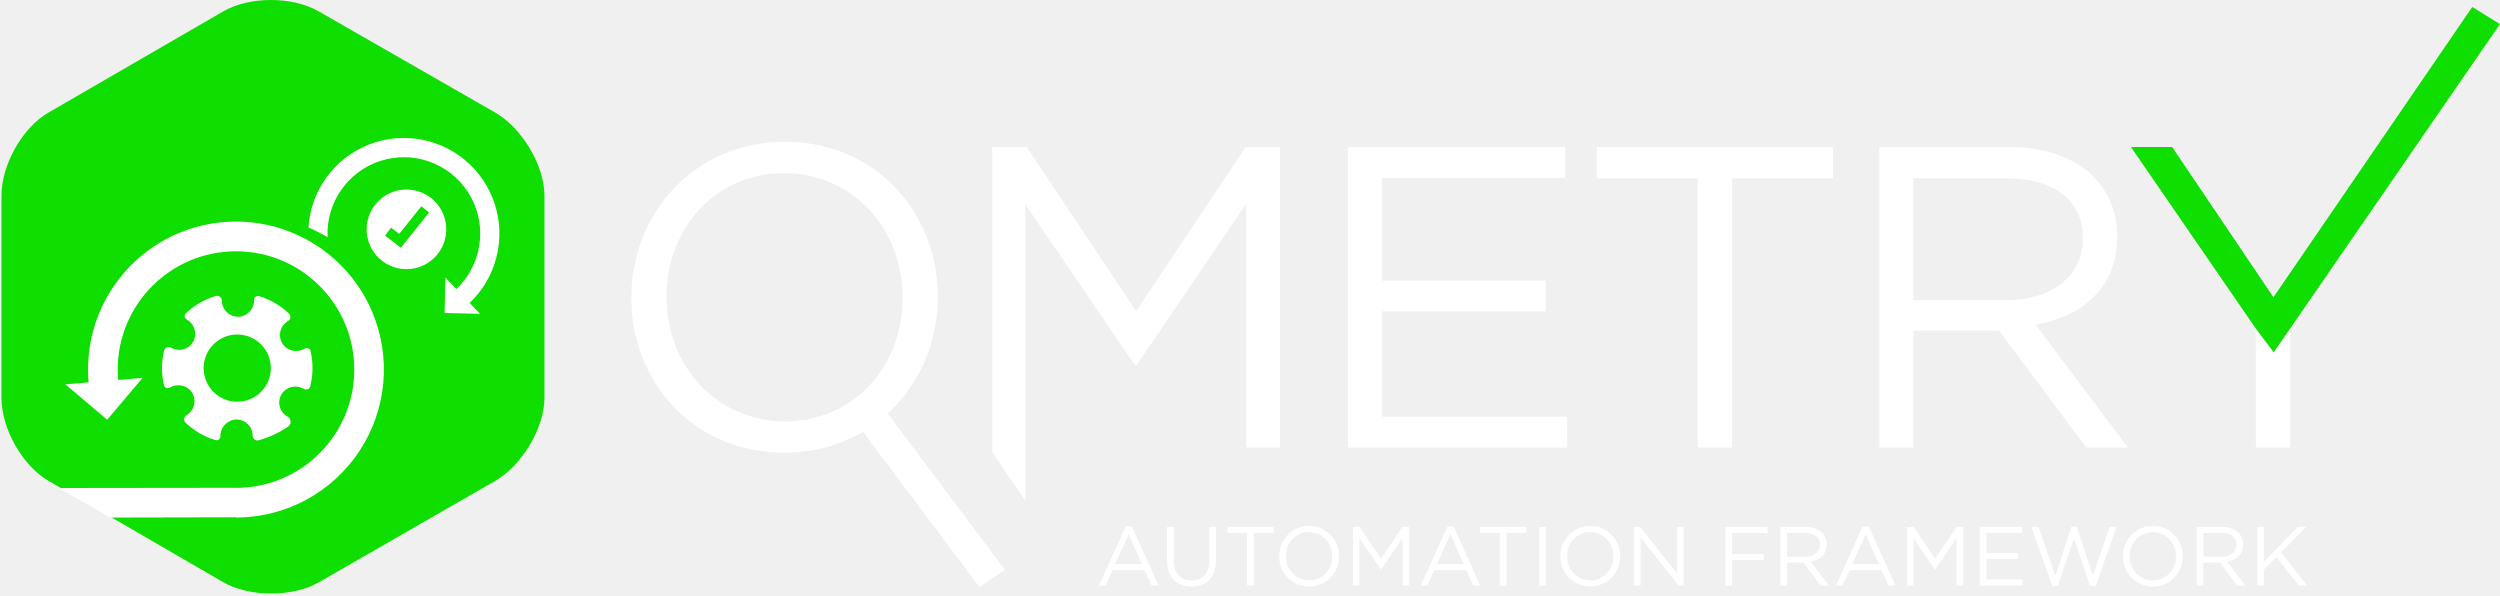
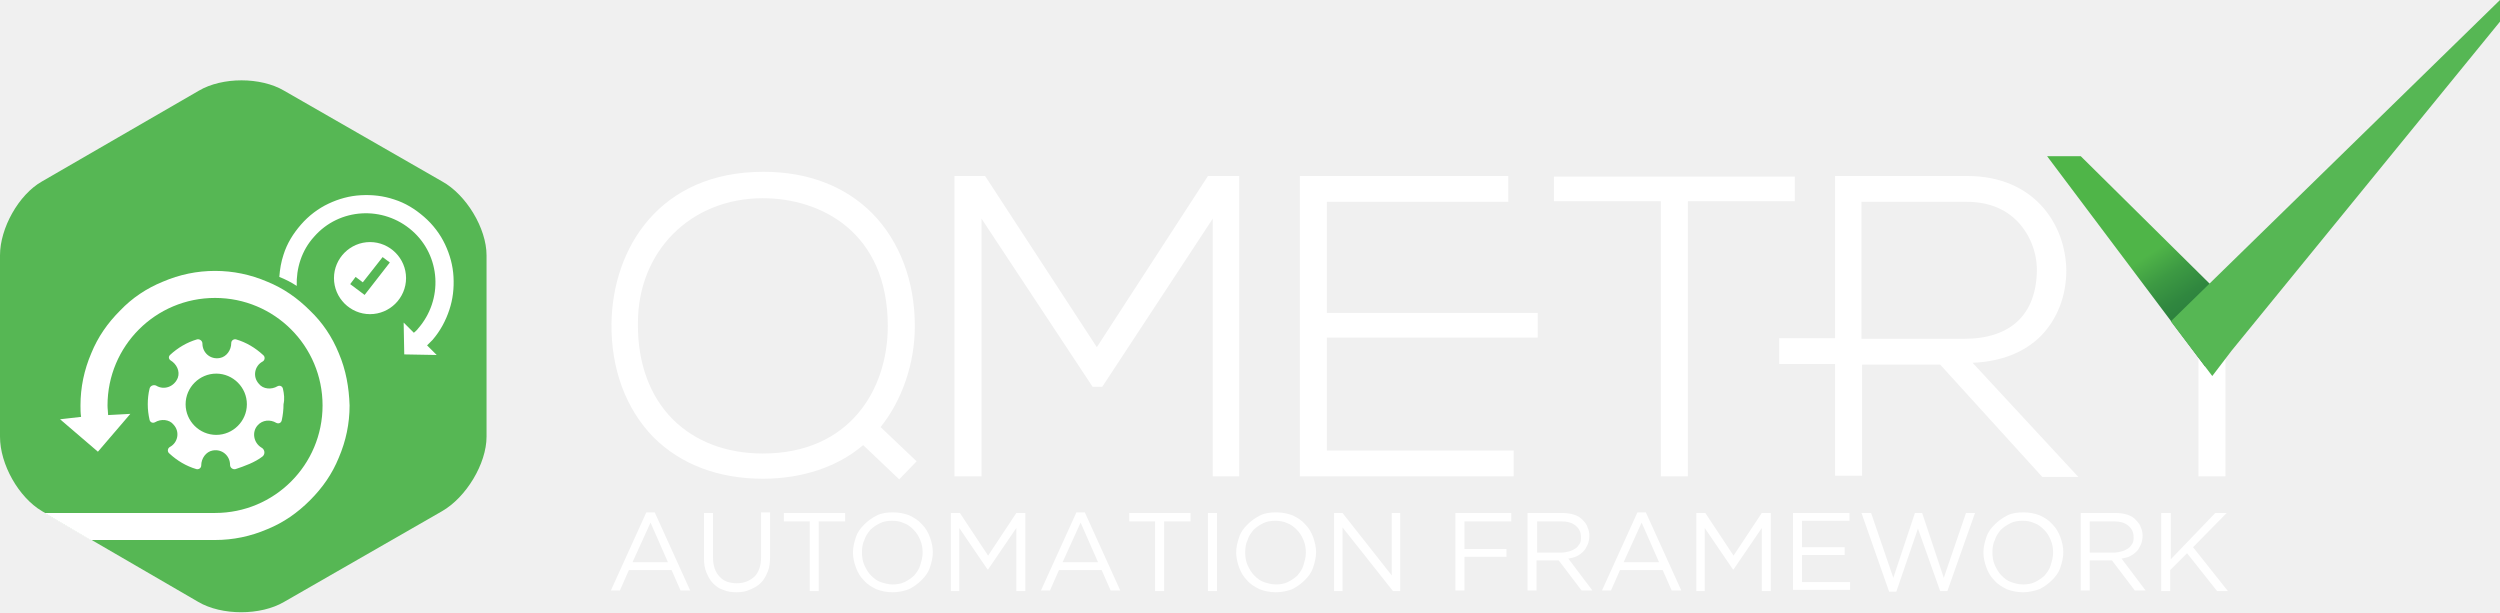
- <svg xmlns="http://www.w3.org/2000/svg" width="978px" height="233px" viewBox="0 0 978 233" version="1.1">
-   <g id="QMetry-Automation-Framework" stroke="none" stroke-width="1" fill="none" fill-rule="evenodd">
-     <g id="QMetry-Automation-Framework-Logo-WHITE-1024" transform="translate(-23, -395)">
-       <g id="QMetry-Automation-Framework-Logo-WHITE" transform="translate(23, 395)">
-         <path d="M440.348,205.967 L442.774,205.967 L453.223,229.061 L450.438,229.061 L447.753,223 L435.271,223 L432.551,229.061 L429.899,229.061 L440.348,205.967 Z M446.734,220.675 L441.526,208.98 L436.286,220.675 L446.734,220.675 Z" id="Shape" fill="#FFFFFF" fill-rule="nonzero" />
-         <path d="M456.566,219.463 L456.566,206.132 L459.154,206.132 L459.154,219.299 C459.154,224.246 461.774,227.029 466.163,227.029 C470.388,227.029 473.073,224.481 473.073,219.463 L473.073,206.132 L475.661,206.132 L475.661,219.266 C475.661,225.949 471.829,229.421 466.097,229.421 C460.434,229.421 456.566,225.955 456.566,219.463 Z" id="Path" fill="#FFFFFF" />
-         <polygon id="Path" fill="#FFFFFF" points="487.857 208.522 480.159 208.522 480.159 206.132 498.171 206.132 498.171 208.522 490.473 208.522 490.473 229.061 487.857 229.061" />
-         <path d="M500.435,217.662 L500.435,217.597 C500.363,213.38 502.568,209.451 506.204,207.314 C509.84,205.178 514.344,205.165 517.992,207.281 C521.641,209.396 523.867,213.312 523.82,217.53 L523.82,217.597 C523.891,221.813 521.687,225.742 518.051,227.878 C514.414,230.015 509.91,230.027 506.262,227.911 C502.614,225.796 500.387,221.879 500.435,217.662 Z M521.133,217.662 L521.133,217.597 C521.228,215.132 520.32,212.734 518.617,210.951 C516.914,209.167 514.561,208.15 512.095,208.131 C509.641,208.136 507.296,209.142 505.601,210.916 C503.906,212.69 503.008,215.079 503.115,217.531 L503.115,217.598 C503.021,220.062 503.929,222.46 505.632,224.244 C507.336,226.028 509.689,227.045 512.155,227.063 C514.609,227.058 516.954,226.052 518.649,224.277 C520.343,222.503 521.241,220.114 521.133,217.662 Z" id="Shape" fill="#FFFFFF" fill-rule="nonzero" />
-         <polygon id="Path" fill="#FFFFFF" points="529.297 206.132 531.917 206.132 540.269 218.644 548.622 206.132 551.241 206.132 551.241 229.061 548.648 229.061 548.648 210.488 540.296 222.772 540.167 222.772 531.815 210.516 531.815 229.056 529.292 229.056" />
-         <path d="M566.217,205.967 L568.644,205.967 L579.091,229.061 L576.308,229.061 L573.621,223 L561.146,223 L558.428,229.061 L555.775,229.061 L566.217,205.967 Z M572.603,220.675 L567.397,208.98 L562.156,220.675 L572.603,220.675 Z" id="Shape" fill="#FFFFFF" fill-rule="nonzero" />
-         <polygon id="Path" fill="#FFFFFF" points="586.726 208.522 579.029 208.522 579.029 206.132 597.044 206.132 597.044 208.522 589.347 208.522 589.347 229.061 586.726 229.061" />
-         <polygon id="Path" fill="#FFFFFF" points="602.125 206.132 604.713 206.132 604.713 229.061 602.125 229.061" />
-         <path d="M610.41,217.662 L610.41,217.597 C610.357,213.391 612.566,209.482 616.194,207.357 C619.823,205.232 624.313,205.219 627.954,207.323 C631.595,209.427 633.825,213.324 633.796,217.53 L633.796,217.597 C633.849,221.802 631.64,225.711 628.012,227.836 C624.383,229.961 619.893,229.974 616.252,227.869 C612.611,225.765 610.381,221.867 610.41,217.662 Z M631.111,217.662 L631.111,217.597 C631.206,215.132 630.298,212.734 628.594,210.95 C626.891,209.167 624.537,208.149 622.071,208.131 C619.618,208.136 617.272,209.142 615.577,210.916 C613.882,212.69 612.985,215.079 613.092,217.531 L613.092,217.598 C612.997,220.062 613.905,222.46 615.609,224.244 C617.312,226.028 619.666,227.045 622.132,227.063 C624.586,227.059 626.933,226.054 628.628,224.279 C630.324,222.504 631.222,220.114 631.115,217.662 L631.111,217.662 Z" id="Shape" fill="#FFFFFF" fill-rule="nonzero" />
-         <polygon id="Path" fill="#FFFFFF" points="639.277 206.132 641.704 206.132 656.143 224.508 656.143 206.132 658.665 206.132 658.665 229.061 656.602 229.061 641.799 210.258 641.799 229.061 639.277 229.061" />
-         <polygon id="Path" fill="#FFFFFF" points="674.986 206.132 691.465 206.132 691.465 208.522 677.574 208.522 677.574 216.711 689.989 216.711 689.989 219.071 677.574 219.071 677.574 229.061 674.986 229.061" />
-         <path d="M696.478,206.132 L706.336,206.132 C708.726,206.002 711.07,206.826 712.854,208.423 C714.021,209.636 714.657,211.263 714.623,212.945 L714.623,213.011 C714.623,216.809 712.002,219.037 708.4,219.692 L715.437,229.061 L712.261,229.061 L705.61,220.151 L699.058,220.151 L699.058,229.061 L696.471,229.061 L696.478,206.132 Z M706.109,217.825 C709.547,217.825 712.002,216.057 712.002,213.109 L712.002,213.043 C712.002,210.227 709.841,208.522 706.14,208.522 L699.065,208.522 L699.065,217.825 L706.109,217.825 Z" id="Shape" fill="#FFFFFF" fill-rule="nonzero" />
-         <path d="M728.649,205.967 L731.076,205.967 L741.524,229.061 L738.739,229.061 L736.055,223 L723.571,223 L720.853,229.061 L718.2,229.061 L728.649,205.967 Z M735.036,220.675 L729.827,208.98 L724.586,220.675 L735.036,220.675 Z" id="Shape" fill="#FFFFFF" fill-rule="nonzero" />
-         <polygon id="Path" fill="#FFFFFF" points="746.047 206.132 748.666 206.132 757.019 218.644 765.371 206.132 767.991 206.132 767.991 229.061 765.404 229.061 765.404 210.488 757.051 222.772 756.92 222.772 748.568 210.516 748.568 229.056 746.047 229.056" />
-         <polygon id="Path" fill="#FFFFFF" points="774.483 206.132 791.056 206.132 791.056 208.49 777.071 208.49 777.071 216.319 789.582 216.319 789.582 218.674 777.071 218.674 777.071 226.699 791.22 226.699 791.22 229.057 774.483 229.057" />
-         <polygon id="Path" fill="#FFFFFF" points="794.665 206.132 797.481 206.132 804.034 225.228 810.323 206.065 812.45 206.065 818.739 225.227 825.291 206.131 828.01 206.131 819.822 229.223 817.627 229.223 811.338 210.617 805.017 229.223 802.855 229.223" />
-         <path d="M830.505,217.662 L830.505,217.597 C830.434,213.379 832.638,209.45 836.275,207.313 C839.911,205.177 844.416,205.164 848.064,207.28 C851.713,209.395 853.94,213.312 853.892,217.53 L853.892,217.597 C853.964,221.814 851.759,225.743 848.123,227.879 C844.486,230.016 839.981,230.028 836.333,227.912 C832.684,225.797 830.457,221.88 830.505,217.662 Z M851.207,217.662 L851.207,217.597 C851.301,215.132 850.393,212.734 848.689,210.95 C846.986,209.167 844.632,208.149 842.166,208.131 C839.712,208.136 837.367,209.142 835.672,210.916 C833.977,212.69 833.08,215.079 833.187,217.531 L833.187,217.598 C833.093,220.062 834.001,222.46 835.704,224.244 C837.407,226.027 839.761,227.044 842.227,227.063 C844.681,227.058 847.026,226.052 848.721,224.278 C850.416,222.503 851.314,220.114 851.207,217.662 Z" id="Shape" fill="#FFFFFF" fill-rule="nonzero" />
-         <path d="M859.368,206.132 L869.228,206.132 C871.618,206.003 873.962,206.827 875.746,208.423 C876.912,209.636 877.549,211.263 877.515,212.945 L877.515,213.011 C877.515,216.809 874.895,219.037 871.292,219.692 L878.33,229.061 L875.152,229.061 L868.505,220.151 L861.953,220.151 L861.953,229.061 L859.365,229.061 L859.368,206.132 Z M868.998,217.825 C872.437,217.825 874.894,216.057 874.894,213.109 L874.894,213.043 C874.894,210.227 872.733,208.522 869.031,208.522 L861.957,208.522 L861.957,217.825 L868.998,217.825 Z" id="Shape" fill="#FFFFFF" fill-rule="nonzero" />
-         <polygon id="Path" fill="#FFFFFF" points="883.061 206.132 885.648 206.132 885.648 219.823 898.814 206.132 902.155 206.132 892.327 216.155 902.578 229.061 899.335 229.061 890.525 217.957 885.645 222.903 885.645 229.061 883.061 229.061" />
-         <polygon id="Path" fill="#FFFFFF" points="895.923 121.105 895.923 175.081 882.49 175.081 882.49 121.273" />
-         <path d="M246.968,116.625 L246.968,116.289 C246.968,83.87 271.321,55.484 307.094,55.484 C342.868,55.484 366.881,83.535 366.881,115.953 L366.881,116.289 C366.881,148.707 342.529,177.095 306.756,177.095 C270.982,177.095 246.968,149.042 246.968,116.625 Z M353.111,116.625 L353.111,116.289 C353.111,89.581 333.63,67.747 306.76,67.747 C279.889,67.747 260.74,89.246 260.74,115.954 L260.74,116.29 C260.74,142.996 280.224,164.832 307.092,164.832 C333.96,164.832 353.111,143.331 353.111,116.625 Z" id="Shape" fill="#FFFFFF" fill-rule="nonzero" />
-         <polygon id="Path" fill="#FFFFFF" points="527.274 57.5 612.257 57.5 612.257 69.594 540.545 69.594 540.545 109.738 604.701 109.738 604.701 121.834 540.543 121.834 540.543 162.985 613.097 162.985 613.097 175.078 527.274 175.078" />
-         <polygon id="Path" fill="#FFFFFF" points="664.154 69.762 624.686 69.762 624.686 57.505 717.058 57.505 717.058 69.762 677.589 69.762 677.589 175.078 664.154 175.078" />
-         <path d="M735.196,57.5 L785.747,57.5 C800.186,57.5 811.779,61.869 819.168,69.258 C825.15,75.473 828.413,83.812 828.239,92.437 L828.239,92.773 C828.239,112.257 814.803,123.679 796.326,127.04 L832.436,175.078 L816.148,175.078 L782.052,129.391 L748.465,129.391 L748.465,175.078 L735.196,175.078 L735.196,57.5 Z M784.573,117.465 C802.209,117.465 814.805,108.395 814.805,93.278 L814.805,92.942 C814.805,78.5 803.719,69.763 784.741,69.763 L748.46,69.763 L748.46,117.465 L784.573,117.465 Z" id="Shape" fill="#FFFFFF" fill-rule="nonzero" />
-         <polygon id="Path" fill="#0EDE00" points="882.49 128.55 833.615 57.5 849.739 57.5 889.371 116.289 967.15 2.732 977.979 9.438 889.474 137.845" />
-         <polygon id="Path" fill="#FFFFFF" points="393.105 222.871 383.19 229.665 331.269 160.452 341.185 153.657" />
-         <polygon id="Path" fill="#FFFFFF" points="487.302 57.5 444.476 121.664 401.649 57.5 388.213 57.5 388.213 177.051 401.145 195.924 401.145 80.008 443.972 142.828 444.644 142.828 487.471 79.84 487.471 175.079 500.738 175.079 500.738 57.5" />
-         <path d="M0.578,76.502 C0.578,64.609 8.633,50.004 18.934,44.055 L87.32,4.46 C97.62,-1.487 114.385,-1.487 124.693,4.46 L193.759,44.055 C204.059,50.002 212.986,64.607 212.986,76.502 L212.986,155.691 C212.986,167.59 204.006,182.189 193.712,188.137 L124.864,227.727 C114.564,233.674 97.571,233.674 87.27,227.727 L18.999,188.133 C8.699,182.187 0.575,167.586 0.575,155.688 L0.578,76.502 Z" id="Path" fill="#0EDE00" />
-         <path d="M193.405,103.329 C198.058,89.558 194.309,74.337 183.793,64.303 C173.276,54.268 157.898,51.239 144.362,56.534 C130.826,61.83 121.585,74.491 120.668,88.999 C123.242,90.094 125.742,91.356 128.152,92.778 C127.522,79.32 135.977,67.105 148.794,62.956 C161.611,58.808 175.618,63.752 182.992,75.027 C190.366,86.303 189.282,101.119 180.345,111.2 C179.762,111.858 179.155,112.484 178.525,113.079 L174.244,108.6 L173.93,122.451 L187.78,122.766 L183.706,118.502 C184.484,117.762 185.233,116.986 185.952,116.175 C189.276,112.438 191.811,108.069 193.405,103.329 Z" id="Path" fill="#FFFFFF" />
-         <path d="M80.821,87.835 C53.827,93.305 34.428,117.045 34.445,144.591 C34.445,146.27 34.516,147.937 34.658,149.593 L25.558,150.353 L41.933,164.203 L55.782,147.831 L46.226,148.629 C46.111,147.298 46.052,145.952 46.05,144.591 C46.045,119.038 66.751,98.318 92.301,98.308 C117.852,98.298 138.573,119.002 138.588,144.555 C138.603,170.109 117.906,190.837 92.355,190.857 L92.355,190.823 L23.053,190.905 L43.074,202.464 L92.359,202.359 L92.359,202.464 C111.748,202.439 129.837,192.71 140.546,176.545 C151.255,160.381 153.163,139.928 145.627,122.062 C134.923,96.682 107.815,82.366 80.821,87.835 Z" id="Path" fill="#FFFFFF" />
-         <path d="M159.008,74.141 C152.709,74.141 147.03,77.935 144.619,83.755 C142.209,89.575 143.541,96.274 147.994,100.728 C152.448,105.183 159.146,106.516 164.965,104.105 C170.785,101.695 174.579,96.015 174.579,89.716 C174.579,81.115 167.608,74.142 159.008,74.141 Z M156.823,96.911 L150.635,92.16 L153.006,89.065 L156.173,91.493 L164.826,80.692 L167.868,83.131 L156.823,96.911 Z" id="Shape" fill="#FFFFFF" fill-rule="nonzero" />
-         <path d="M121.489,137.352 C121.379,136.881 121.053,136.49 120.609,136.297 C120.165,136.105 119.656,136.134 119.237,136.375 C116.615,137.962 113.242,137.508 111.134,135.283 C109.867,133.865 109.305,131.952 109.604,130.074 C109.902,128.195 111.03,126.551 112.674,125.595 C113.179,125.305 113.518,124.792 113.588,124.213 C113.659,123.634 113.452,123.056 113.031,122.653 C109.726,119.513 105.735,117.186 101.375,115.857 C100.916,115.716 100.418,115.801 100.032,116.086 C99.645,116.37 99.417,116.821 99.415,117.301 C99.479,120.366 97.398,123.061 94.417,123.774 C92.556,124.163 90.618,123.694 89.14,122.496 C87.663,121.299 86.802,119.5 86.797,117.598 C86.796,117.005 86.517,116.448 86.042,116.092 C85.568,115.737 84.953,115.627 84.385,115.794 C80.024,117.105 76.028,119.413 72.713,122.535 C72.365,122.86 72.192,123.331 72.246,123.804 C72.3,124.278 72.574,124.697 72.986,124.937 C75.671,126.414 76.964,129.562 76.092,132.501 C75.5,134.309 74.126,135.754 72.35,136.437 C70.574,137.119 68.585,136.966 66.935,136.02 C66.426,135.725 65.809,135.687 65.268,135.916 C64.727,136.145 64.325,136.616 64.183,137.186 C63.118,141.618 63.1,146.236 64.132,150.676 C64.243,151.146 64.571,151.535 65.014,151.727 C65.458,151.918 65.966,151.888 66.384,151.647 C69.006,150.06 72.379,150.514 74.487,152.739 C75.755,154.157 76.318,156.07 76.02,157.948 C75.722,159.827 74.595,161.472 72.951,162.428 C72.445,162.719 72.106,163.231 72.036,163.81 C71.966,164.389 72.173,164.967 72.594,165.371 C75.899,168.511 79.89,170.837 84.25,172.166 C84.709,172.307 85.207,172.223 85.594,171.938 C85.981,171.653 86.209,171.202 86.211,170.722 C86.147,167.658 88.227,164.963 91.208,164.249 C93.069,163.86 95.007,164.33 96.484,165.527 C97.962,166.724 98.822,168.523 98.828,170.425 C98.826,171.017 99.103,171.575 99.576,171.931 C100.049,172.286 100.662,172.398 101.23,172.232 C105.358,171.082 109.267,169.254 112.795,166.822 C113.432,166.339 113.769,165.558 113.684,164.763 C113.599,163.968 113.105,163.276 112.38,162.939 C110.736,161.983 109.608,160.339 109.31,158.46 C109.012,156.582 109.575,154.669 110.843,153.251 C112.951,151.026 116.324,150.572 118.946,152.159 C119.394,152.418 119.938,152.452 120.415,152.251 C120.892,152.049 121.246,151.635 121.373,151.133 C122.506,146.616 122.548,141.893 121.494,137.356 L121.489,137.352 Z M92.809,157.16 C87.492,157.16 82.698,153.957 80.663,149.044 C78.628,144.131 79.753,138.476 83.512,134.716 C87.272,130.955 92.927,129.83 97.839,131.866 C102.752,133.901 105.955,138.696 105.954,144.013 C105.954,151.274 100.069,157.16 92.809,157.16 Z" id="Shape" fill="#FFFFFF" fill-rule="nonzero" />
-       </g>
-     </g>
+ <svg xmlns="http://www.w3.org/2000/svg" version="1.1" id="Layer_1" x="0px" y="0px" viewBox="0 0 416.2 101.9" enable-background="new 0 0 416.2 101.9" xml:space="preserve">
+   <path fill="#56B754" d="M0,42.5C0,38,3.1,32.4,7,30.2l26.1-15.1c3.9-2.3,10.3-2.3,14.2,0l26.3,15.1C77.6,32.4,81,38,81,42.5v30.2  c0,4.5-3.4,10.1-7.4,12.4l-26.3,15.1c-3.9,2.3-10.4,2.3-14.3,0L7,85.1c-3.9-2.3-7-7.8-7-12.4V42.5z" />
+   <path fill="#FFFFFF" d="M56.4,58.8c-1.1-2.7-2.7-5.1-4.8-7.1c-2.1-2.1-4.4-3.7-7.1-4.8c-2.8-1.2-5.7-1.8-8.7-1.8  c-3,0-5.9,0.6-8.7,1.8c-2.7,1.1-5.1,2.7-7.1,4.8c-2.1,2.1-3.7,4.4-4.8,7.1c-1.2,2.8-1.8,5.7-1.8,8.7c0,0.6,0,1.3,0.1,1.9L10,69.8  l6.3,5.4l5.4-6.3L18,69.1c0-0.5-0.1-1-0.1-1.6c0-9.9,8-17.9,17.9-17.9s17.9,8,17.9,17.9c0,9.9-8,17.9-17.9,17.9v0l-28.4,0l7.7,4.5  l20.7,0v0c3,0,5.9-0.6,8.7-1.8c2.7-1.1,5-2.7,7.1-4.8c2.1-2.1,3.7-4.4,4.8-7.1c1.2-2.8,1.8-5.7,1.8-8.7  C58.1,64.5,57.6,61.6,56.4,58.8z" />
+   <path fill="#FFFFFF" d="M74.8,51.6c0.6-1.8,0.8-3.6,0.7-5.5c-0.1-1.9-0.6-3.7-1.4-5.4c-0.8-1.7-2-3.3-3.5-4.6  c-1.5-1.3-3.1-2.3-5-2.9c-1.8-0.6-3.6-0.8-5.5-0.7c-1.9,0.1-3.7,0.6-5.4,1.4c-1.7,0.8-3.3,2-4.6,3.5c-1.3,1.5-2.3,3.1-2.9,5  c-0.4,1.2-0.6,2.4-0.7,3.7c1,0.4,2,0.9,2.9,1.5c-0.1-2.9,0.8-5.9,2.9-8.2c4.2-4.8,11.5-5.2,16.3-1c4.8,4.2,5.2,11.5,1,16.3  c-0.2,0.3-0.5,0.5-0.7,0.7l-1.7-1.7L67.3,59l5.4,0.1l-1.6-1.6c0.3-0.3,0.6-0.6,0.9-0.9C73.3,55.1,74.2,53.4,74.8,51.6z" />
+   <path fill="#FFFFFF" d="M61.6,40.3c-3.3,0-6,2.7-6,6c0,3.3,2.7,6,6,6c3.3,0,6-2.7,6-6C67.6,43,64.9,40.3,61.6,40.3z M60.7,49.1  l-2.4-1.8l0.9-1.2l1.2,0.9l3.3-4.2l1.2,0.9L60.7,49.1z" />
+   <g>
+     <polygon fill="#FFFFFF" points="206.3,29.3 206.3,79.3 201.9,79.3 201.9,36.4 183.5,64.4 181.9,64.4 163.4,36.4 163.4,79.3    158.9,79.3 158.9,29.3 164,29.3 182.6,57.8 201.1,29.3  " />
+   </g>
+   <g>
+     <path fill="#FFFFFF" d="M107.6,85.3h1.4l5.9,13h-1.6l-1.5-3.4h-7.1l-1.5,3.4h-1.5L107.6,85.3z M111.2,93.6l-2.9-6.6l-3,6.6H111.2z" />
+     <path fill="#FFFFFF" d="M122.6,98.6c-0.8,0-1.5-0.1-2.2-0.4c-0.7-0.2-1.2-0.6-1.7-1.1c-0.5-0.5-0.8-1.1-1.1-1.8   c-0.3-0.7-0.4-1.5-0.4-2.4v-7.5h1.5v7.4c0,1.4,0.4,2.5,1.1,3.2c0.7,0.8,1.7,1.1,2.9,1.1c1.2,0,2.1-0.4,2.9-1.1   c0.7-0.7,1.1-1.8,1.1-3.2v-7.5h1.5v7.4c0,1-0.1,1.8-0.4,2.5s-0.6,1.3-1.1,1.8s-1,0.8-1.7,1.1C124.2,98.5,123.4,98.6,122.6,98.6z" />
+     <path fill="#FFFFFF" d="M134.9,86.8h-4.4v-1.4h10.2v1.4h-4.4v11.6h-1.5V86.8z" />
+     <path fill="#FFFFFF" d="M148.6,98.6c-1,0-1.9-0.2-2.7-0.5c-0.8-0.4-1.5-0.8-2.1-1.5c-0.6-0.6-1-1.3-1.3-2.1   c-0.3-0.8-0.5-1.7-0.5-2.5v0c0-0.9,0.2-1.7,0.5-2.6s0.8-1.5,1.4-2.1c0.6-0.6,1.3-1.1,2.1-1.5c0.8-0.4,1.7-0.5,2.7-0.5   c1,0,1.9,0.2,2.7,0.5c0.8,0.4,1.5,0.8,2.1,1.5c0.6,0.6,1,1.3,1.3,2.1c0.3,0.8,0.5,1.7,0.5,2.5v0c0,0.9-0.2,1.7-0.5,2.6   s-0.8,1.5-1.4,2.1c-0.6,0.6-1.3,1.1-2.1,1.5C150.5,98.4,149.6,98.6,148.6,98.6z M148.6,97.3c0.7,0,1.4-0.1,2-0.4   c0.6-0.3,1.2-0.7,1.6-1.1c0.4-0.5,0.8-1,1-1.7s0.4-1.3,0.4-2.1v0c0-0.7-0.1-1.4-0.4-2.1s-0.6-1.2-1.1-1.7c-0.5-0.5-1-0.9-1.6-1.1   c-0.6-0.3-1.3-0.4-2-0.4c-0.7,0-1.4,0.1-2,0.4s-1.2,0.7-1.6,1.1c-0.4,0.5-0.8,1-1,1.7c-0.3,0.6-0.4,1.3-0.4,2.1v0   c0,0.7,0.1,1.4,0.4,2.1c0.3,0.6,0.6,1.2,1.1,1.7s1,0.9,1.6,1.1C147.2,97.1,147.9,97.3,148.6,97.3z" />
+     <path fill="#FFFFFF" d="M158.3,85.4h1.5l4.7,7.1l4.7-7.1h1.5v13h-1.5V87.9l-4.7,6.9h-0.1l-4.7-6.9v10.5h-1.4V85.4z" />
+     <path fill="#FFFFFF" d="M179.2,85.3h1.4l5.9,13h-1.6l-1.5-3.4h-7.1l-1.5,3.4h-1.5L179.2,85.3z M182.8,93.6l-2.9-6.6l-3,6.6H182.8z" />
+     <path fill="#FFFFFF" d="M192.4,86.8h-4.4v-1.4h10.2v1.4h-4.4v11.6h-1.5V86.8z" />
+     <path fill="#FFFFFF" d="M201.1,85.4h1.5v13h-1.5V85.4z" />
+     <path fill="#FFFFFF" d="M212.4,98.6c-1,0-1.9-0.2-2.7-0.5c-0.8-0.4-1.5-0.8-2.1-1.5c-0.6-0.6-1-1.3-1.3-2.1   c-0.3-0.8-0.5-1.7-0.5-2.5v0c0-0.9,0.2-1.7,0.5-2.6s0.8-1.5,1.4-2.1c0.6-0.6,1.3-1.1,2.1-1.5c0.8-0.4,1.7-0.5,2.7-0.5   c1,0,1.9,0.2,2.7,0.5c0.8,0.4,1.5,0.8,2.1,1.5c0.6,0.6,1,1.3,1.3,2.1c0.3,0.8,0.5,1.7,0.5,2.5v0c0,0.9-0.2,1.7-0.5,2.6   s-0.8,1.5-1.4,2.1c-0.6,0.6-1.3,1.1-2.1,1.5C214.3,98.4,213.4,98.6,212.4,98.6z M212.4,97.3c0.7,0,1.4-0.1,2-0.4   c0.6-0.3,1.2-0.7,1.6-1.1c0.4-0.5,0.8-1,1-1.7s0.4-1.3,0.4-2.1v0c0-0.7-0.1-1.4-0.4-2.1s-0.6-1.2-1.1-1.7c-0.5-0.5-1-0.9-1.6-1.1   c-0.6-0.3-1.3-0.4-2-0.4c-0.7,0-1.4,0.1-2,0.4s-1.2,0.7-1.6,1.1c-0.4,0.5-0.8,1-1,1.7c-0.3,0.6-0.4,1.3-0.4,2.1v0   c0,0.7,0.1,1.4,0.4,2.1c0.3,0.6,0.6,1.2,1.1,1.7s1,0.9,1.6,1.1C211,97.1,211.7,97.3,212.4,97.3z" />
+     <path fill="#FFFFFF" d="M222.1,85.4h1.4l8.2,10.4V85.4h1.4v13h-1.2l-8.4-10.6v10.6h-1.4V85.4z" />
+     <path fill="#FFFFFF" d="M242.3,85.4h9.3v1.4h-7.8v4.6h7v1.3h-7v5.6h-1.5V85.4z" />
+     <path fill="#FFFFFF" d="M254.4,85.4h5.6c0.8,0,1.5,0.1,2.1,0.3c0.6,0.2,1.1,0.5,1.5,1c0.3,0.3,0.6,0.7,0.7,1.1   c0.2,0.4,0.3,0.9,0.3,1.4v0c0,0.5-0.1,1-0.3,1.5c-0.2,0.4-0.4,0.8-0.7,1.1s-0.7,0.6-1.1,0.8c-0.4,0.2-0.9,0.3-1.4,0.4l4,5.3h-1.8   l-3.8-5h-3.7v5h-1.5V85.4z M259.9,92c0.5,0,0.9-0.1,1.3-0.2c0.4-0.1,0.8-0.3,1.1-0.5c0.3-0.2,0.5-0.5,0.7-0.8   c0.2-0.3,0.2-0.7,0.2-1.1v0c0-0.8-0.3-1.4-0.9-1.9s-1.4-0.7-2.4-0.7h-4V92H259.9z" />
+     <path fill="#FFFFFF" d="M272.6,85.3h1.4l5.9,13h-1.6l-1.5-3.4h-7.1l-1.5,3.4h-1.5L272.6,85.3z M276.2,93.6l-2.9-6.6l-3,6.6H276.2z" />
+     <path fill="#FFFFFF" d="M282.4,85.4h1.5l4.7,7.1l4.7-7.1h1.5v13h-1.5V87.9l-4.7,6.9h-0.1l-4.7-6.9v10.5h-1.4V85.4z" />
+     <path fill="#FFFFFF" d="M298.5,85.4h9.4v1.3H300v4.4h7.1v1.3H300v4.5h8v1.3h-9.5V85.4z" />
+     <path fill="#FFFFFF" d="M309.9,85.4h1.6l3.7,10.8l3.6-10.8h1.2l3.6,10.8l3.7-10.8h1.5l-4.6,13h-1.2L319.3,88l-3.6,10.5h-1.2   L309.9,85.4z" />
+     <path fill="#FFFFFF" d="M336.8,98.6c-1,0-1.9-0.2-2.7-0.5c-0.8-0.4-1.5-0.8-2.1-1.5c-0.6-0.6-1-1.3-1.3-2.1   c-0.3-0.8-0.5-1.7-0.5-2.5v0c0-0.9,0.2-1.7,0.5-2.6s0.8-1.5,1.4-2.1c0.6-0.6,1.3-1.1,2.1-1.5c0.8-0.4,1.7-0.5,2.7-0.5   c1,0,1.9,0.2,2.7,0.5c0.8,0.4,1.5,0.8,2.1,1.5c0.6,0.6,1,1.3,1.3,2.1c0.3,0.8,0.5,1.7,0.5,2.5v0c0,0.9-0.2,1.7-0.5,2.6   s-0.8,1.5-1.4,2.1c-0.6,0.6-1.3,1.1-2.1,1.5C338.6,98.4,337.7,98.6,336.8,98.6z M336.8,97.3c0.7,0,1.4-0.1,2-0.4   c0.6-0.3,1.2-0.7,1.6-1.1c0.4-0.5,0.8-1,1-1.7s0.4-1.3,0.4-2.1v0c0-0.7-0.1-1.4-0.4-2.1s-0.6-1.2-1.1-1.7c-0.5-0.5-1-0.9-1.6-1.1   c-0.6-0.3-1.3-0.4-2-0.4c-0.7,0-1.4,0.1-2,0.4s-1.2,0.7-1.6,1.1c-0.4,0.5-0.8,1-1,1.7c-0.3,0.6-0.4,1.3-0.4,2.1v0   c0,0.7,0.1,1.4,0.4,2.1c0.3,0.6,0.6,1.2,1.1,1.7s1,0.9,1.6,1.1C335.4,97.1,336,97.3,336.8,97.3z" />
+     <path fill="#FFFFFF" d="M346.5,85.4h5.6c0.8,0,1.5,0.1,2.1,0.3c0.6,0.2,1.1,0.5,1.5,1c0.3,0.3,0.6,0.7,0.7,1.1   c0.2,0.4,0.3,0.9,0.3,1.4v0c0,0.5-0.1,1-0.3,1.5c-0.2,0.4-0.4,0.8-0.7,1.1s-0.7,0.6-1.1,0.8c-0.4,0.2-0.9,0.3-1.4,0.4l4,5.3h-1.8   l-3.8-5h-3.7v5h-1.5V85.4z M351.9,92c0.5,0,0.9-0.1,1.3-0.2c0.4-0.1,0.8-0.3,1.1-0.5c0.3-0.2,0.5-0.5,0.7-0.8   c0.2-0.3,0.2-0.7,0.2-1.1v0c0-0.8-0.3-1.4-0.9-1.9s-1.4-0.7-2.4-0.7h-4V92H351.9z" />
+     <path fill="#FFFFFF" d="M359.9,85.4h1.5v7.7l7.4-7.7h1.9l-5.6,5.7l5.8,7.3h-1.8l-5-6.3l-2.8,2.8v3.5h-1.5V85.4z" />
+   </g>
+   <g>
+     <polygon fill="#FFFFFF" points="252,75 252,79.3 216.4,79.3 216.4,29.3 251.1,29.3 251.1,33.6 220.9,33.6 220.9,52.1 256,52.1    256,56.2 220.9,56.2 220.9,75  " />
+   </g>
+   <g>
+     <polygon fill="#FFFFFF" points="298.8,29.4 298.8,33.5 281,33.5 281,79.3 276.5,79.3 276.5,33.5 258.7,33.5 258.7,29.4  " />
+   </g>
+   <g>
+     <polygon fill="#FFFFFF" points="382.1,41.6 382.1,42 382,42.2 370.5,59.4 370.5,79.3 366,79.3 366,59.4 355.3,43.3 355.3,42.9    355.7,42.8 360.3,42.8 368.3,55 377.1,41.6  " />
+   </g>
+   <path fill="#FFFFFF" d="M328.4,60.4c4.7-0.2,8.6-1.7,11.4-4.5c2.7-2.8,4.2-6.6,4.2-10.9c-0.1-7.6-5.3-15.7-16.5-15.7h-22v27h-9.3  v4.3h9.3v18.6h4.5V60.7h1v0h12l17,18.7h6L328.4,60.4z M310.9,56.4h-1V33.6h17.5c3.5,0,6.4,1.1,8.5,3.3c2,2.1,3.2,5,3.2,8.1  c-0.1,7.4-4.4,11.4-12.1,11.4H310.9z" />
+   <g>
+     <linearGradient id="SVGID_1_" gradientUnits="userSpaceOnUse" x1="342.333" y1="16.189" x2="368.645" y2="57.547">
+       <stop offset="0" style="stop-color:#4FB548" />
+       <stop offset="1.654103e-02" style="stop-color:#4FB548" />
+       <stop offset="0.497" style="stop-color:#4FB548" />
+       <stop offset="0.501" style="stop-color:#4FB548" />
+       <stop offset="0.62" style="stop-color:#4FB548" />
+       <stop offset="0.621" style="stop-color:#4FB448" />
+       <stop offset="0.712" style="stop-color:#3D9A43" />
+       <stop offset="0.804" style="stop-color:#30873F" />
+       <stop offset="0.899" style="stop-color:#297C3D" />
+       <stop offset="1" style="stop-color:#26783C" />
+     </linearGradient>
+     <polygon fill="url(#SVGID_1_)" points="340.8,26 346.4,26 373.5,52.8 367.1,61  " />
+     <polygon fill="#56B754" points="361.4,53.5 416.2,0 416.2,3.6 371.5,58.4 368.3,62.6  " />
+   </g>
+   <path fill="#FFFFFF" d="M47.1,64.7c-0.1-0.4-0.5-0.6-0.9-0.4h0c-1,0.6-2.4,0.5-3.1-0.4c-1.1-1.2-0.7-3,0.6-3.7  c0.4-0.2,0.5-0.8,0.1-1.1c-1.3-1.2-2.8-2.1-4.5-2.6c-0.4-0.1-0.8,0.2-0.8,0.6v0c0,1.2-0.8,2.3-1.9,2.5c-1.6,0.3-2.9-0.9-2.9-2.4  c0-0.5-0.5-0.8-0.9-0.7c-1.7,0.5-3.2,1.4-4.5,2.6c-0.3,0.3-0.2,0.7,0.1,0.9c1,0.6,1.6,1.8,1.2,2.9C29,64.4,27.3,65,26,64.2  c-0.4-0.2-1,0-1.1,0.5c-0.2,0.8-0.3,1.7-0.3,2.6c0,0.9,0.1,1.7,0.3,2.6c0.1,0.4,0.5,0.6,0.9,0.4c1-0.6,2.4-0.5,3.1,0.4  c1.1,1.2,0.7,3-0.6,3.7c-0.4,0.2-0.5,0.8-0.1,1.1c1.3,1.2,2.8,2.1,4.5,2.6c0.4,0.1,0.8-0.2,0.8-0.6c0-1.2,0.8-2.3,1.9-2.5  c1.6-0.3,2.9,0.9,2.9,2.4c0,0.5,0.5,0.8,0.9,0.7c1.5-0.5,3.2-1.1,4.5-2.1c0.5-0.4,0.4-1.2-0.2-1.5c-1.3-0.8-1.6-2.6-0.6-3.7  c0.8-0.9,2.1-1,3.1-0.4c0.4,0.2,0.8,0,0.9-0.4c0.2-0.9,0.3-1.8,0.3-2.7C47.4,66.4,47.3,65.6,47.1,64.7z M36,72.4  c-2.8,0-5.1-2.3-5.1-5.1c0-2.8,2.3-5.1,5.1-5.1c2.8,0,5.1,2.3,5.1,5.1C41.1,70.1,38.8,72.4,36,72.4z" />
+   <g>
+     <path fill="#FFFFFF" d="M146.6,71.1c3.6-4.5,5.7-10.6,5.7-16.8c0-7.5-2.5-14.1-7.1-18.8c-4.5-4.5-10.7-6.9-18.1-6.9   c-17.3,0-25.1,12.7-25.3,25.2c-0.1,7.6,2.4,14.3,7,19c4.5,4.5,10.8,6.9,18.2,6.9c6.6,0,12.5-2,16.7-5.6l6,5.7l2.9-3L146.6,71.1z    M127,75.5c-6.1,0-11.3-2-15-5.7c-3.8-3.8-5.8-9.3-5.8-15.6v-0.4C106.2,41.8,115,33,127,33c9.6,0,20.8,5.6,20.8,21.3   C147.8,64.9,141.4,75.5,127,75.5z" />
  </g>
</svg>
